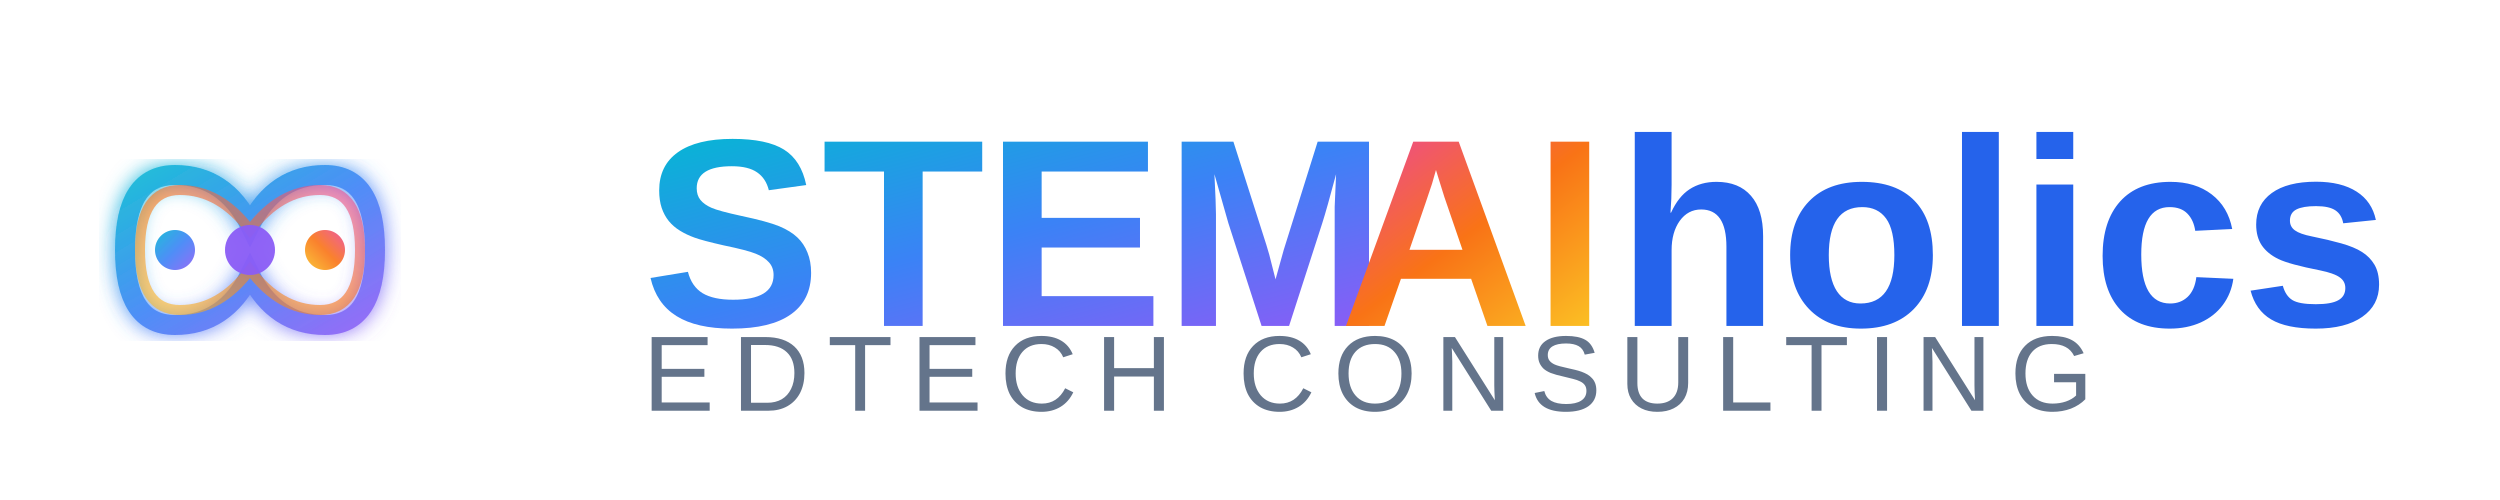
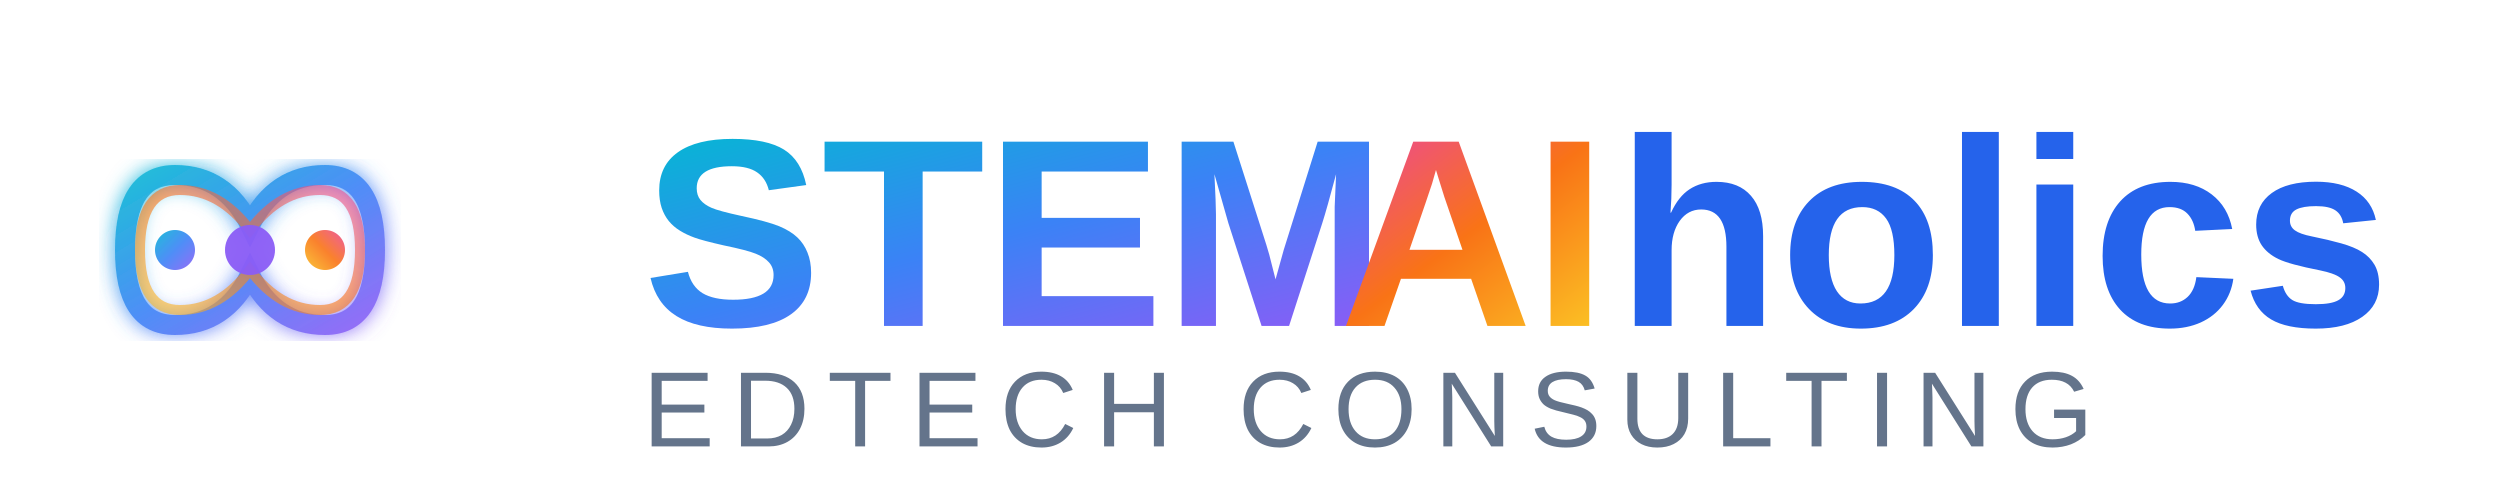
<svg xmlns="http://www.w3.org/2000/svg" width="280" height="56" viewBox="0 0 280 56">
  <defs>
    <linearGradient id="v5-loop1" x1="0%" y1="0%" x2="100%" y2="100%">
      <stop offset="0%" stop-color="#06b6d4" />
      <stop offset="50%" stop-color="#3b82f6" />
      <stop offset="100%" stop-color="#8b5cf6" />
    </linearGradient>
    <linearGradient id="v5-loop2" x1="100%" y1="0%" x2="0%" y2="100%">
      <stop offset="0%" stop-color="#ec4899" />
      <stop offset="50%" stop-color="#f97316" />
      <stop offset="100%" stop-color="#fbbf24" />
    </linearGradient>
    <linearGradient id="stem-gradient" x1="0%" y1="0%" x2="100%" y2="100%">
      <stop offset="0%" stop-color="#06b6d4" />
      <stop offset="50%" stop-color="#3b82f6" />
      <stop offset="100%" stop-color="#8b5cf6" />
    </linearGradient>
    <linearGradient id="ai-gradient" x1="0%" y1="0%" x2="100%" y2="100%">
      <stop offset="0%" stop-color="#ec4899" />
      <stop offset="50%" stop-color="#f97316" />
      <stop offset="100%" stop-color="#fbbf24" />
    </linearGradient>
    <filter id="v5-glow">
      <feGaussianBlur stdDeviation="2" result="coloredBlur" />
      <feMerge>
        <feMergeNode in="coloredBlur" />
        <feMergeNode in="SourceGraphic" />
      </feMerge>
    </filter>
  </defs>
  <g transform="translate(28, 28)">
    <g transform="scale(0.56)">
      <path d="M -25 0 Q -25 -15 -15 -15 Q -5 -15 0 -5 Q 5 -15 15 -15 Q 25 -15 25 0 Q 25 15 15 15 Q 5 15 0 5 Q -5 15 -15 15 Q -25 15 -25 0 Z" fill="none" stroke="url(#v5-loop1)" stroke-width="4" filter="url(#v5-glow)" opacity="0.9" />
      <path d="M -22 0 Q -22 -12 -14 -12 Q -6 -12 0 -4 Q 6 -12 14 -12 Q 22 -12 22 0 Q 22 12 14 12 Q 6 12 0 4 Q -6 12 -14 12 Q -22 12 -22 0 Z" fill="none" stroke="url(#v5-loop2)" stroke-width="2" opacity="0.6" />
      <circle cx="-15" cy="0" r="4" fill="url(#v5-loop1)" opacity="0.9" />
      <circle cx="15" cy="0" r="4" fill="url(#v5-loop2)" opacity="0.9" />
      <circle cx="0" cy="0" r="5" fill="#8b5cf6" opacity="0.95" />
      <g stroke="url(#v5-loop1)" stroke-width="1.5" fill="none" opacity="0.3">
        <path d="M -35 0 L -25 0" />
        <path d="M 25 0 L 35 0" />
        <path d="M 0 -35 L 0 -25" />
        <path d="M 0 25 L 0 35" />
      </g>
    </g>
  </g>
  <g transform="translate(72, 28)">
    <text x="0" y="0" font-family="Arial, sans-serif" font-size="30px" font-weight="bold" fill="url(#stem-gradient)" dominant-baseline="middle">STEM</text>
    <text x="78" y="0" font-family="Arial, sans-serif" font-size="30px" font-weight="bold" fill="url(#ai-gradient)" dominant-baseline="middle">AI</text>
    <text x="109" y="0" font-family="Arial, sans-serif" font-size="30px" font-weight="bold" fill="#2563eb" dominant-baseline="middle" font-style="normal">holics</text>
-     <text x="0" y="18" font-family="Arial, sans-serif" font-size="12px" font-weight="normal" fill="#64748b" letter-spacing="2" text-transform="uppercase">EDTECH CONSULTING</text>
+     <text x="0" y="22" font-family="Arial, sans-serif" font-size="12px" font-weight="normal" fill="#64748b" letter-spacing="2" text-transform="uppercase">EDTECH CONSULTING</text>
  </g>
</svg>
